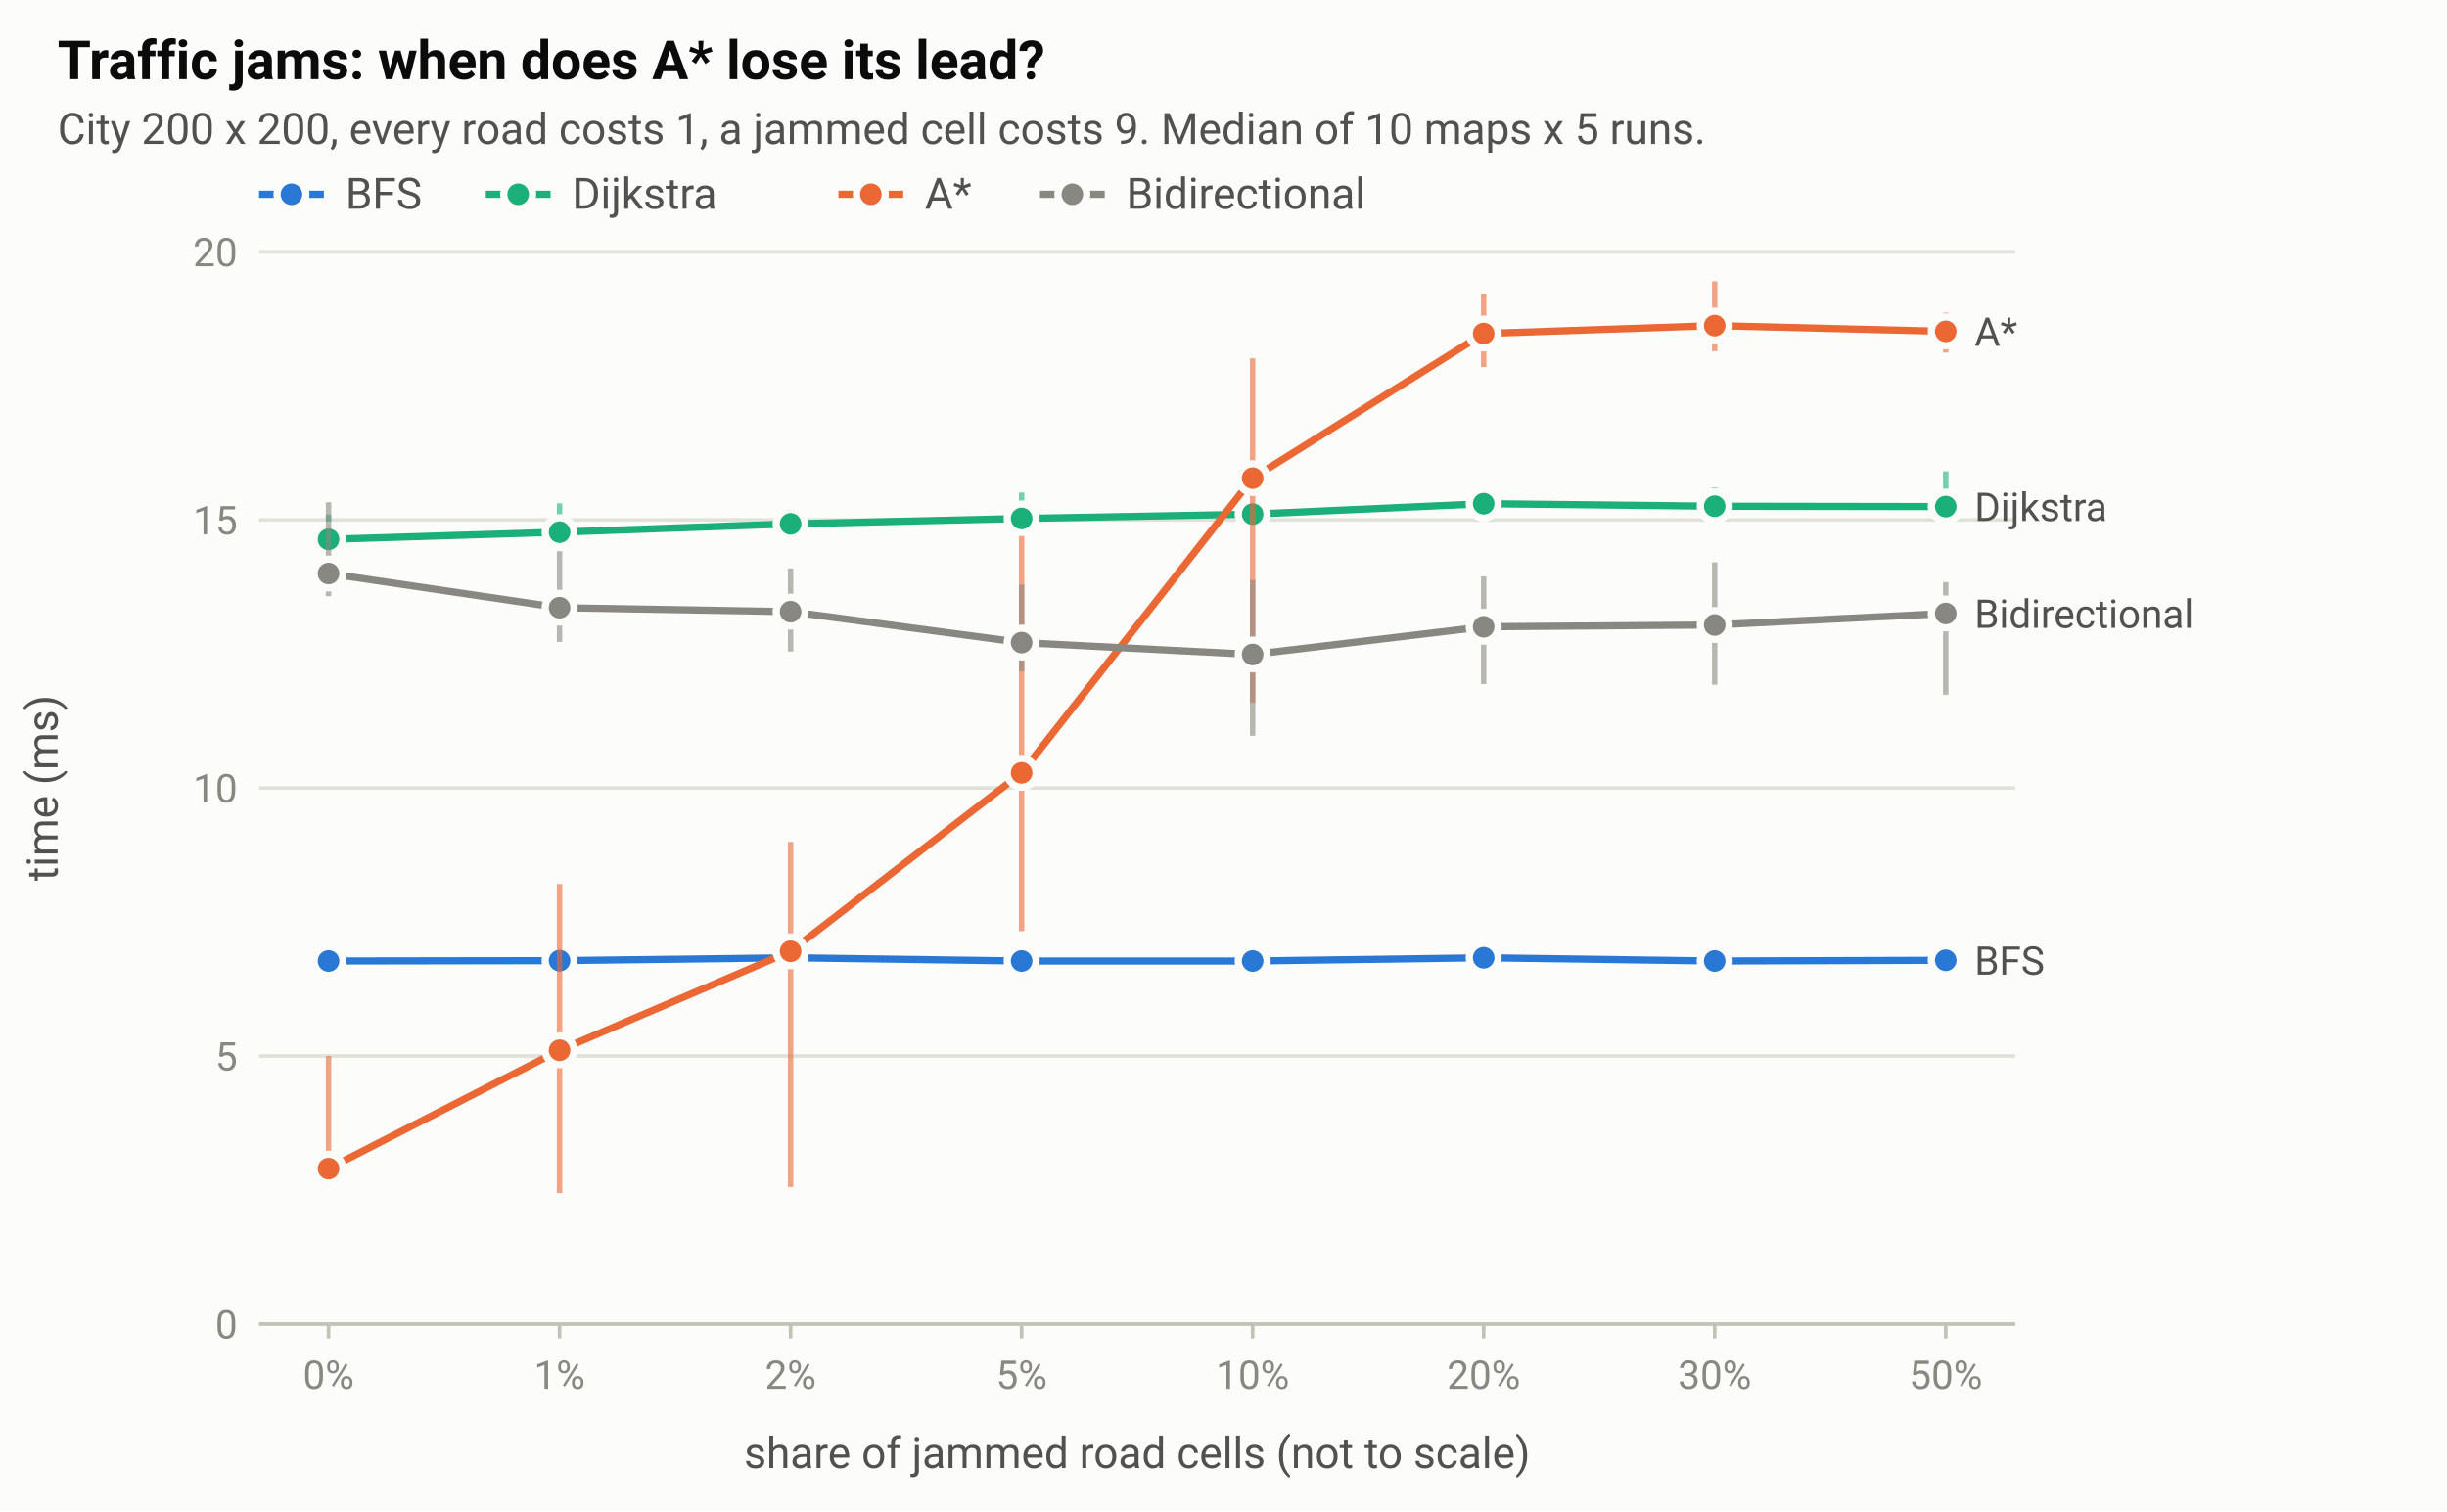
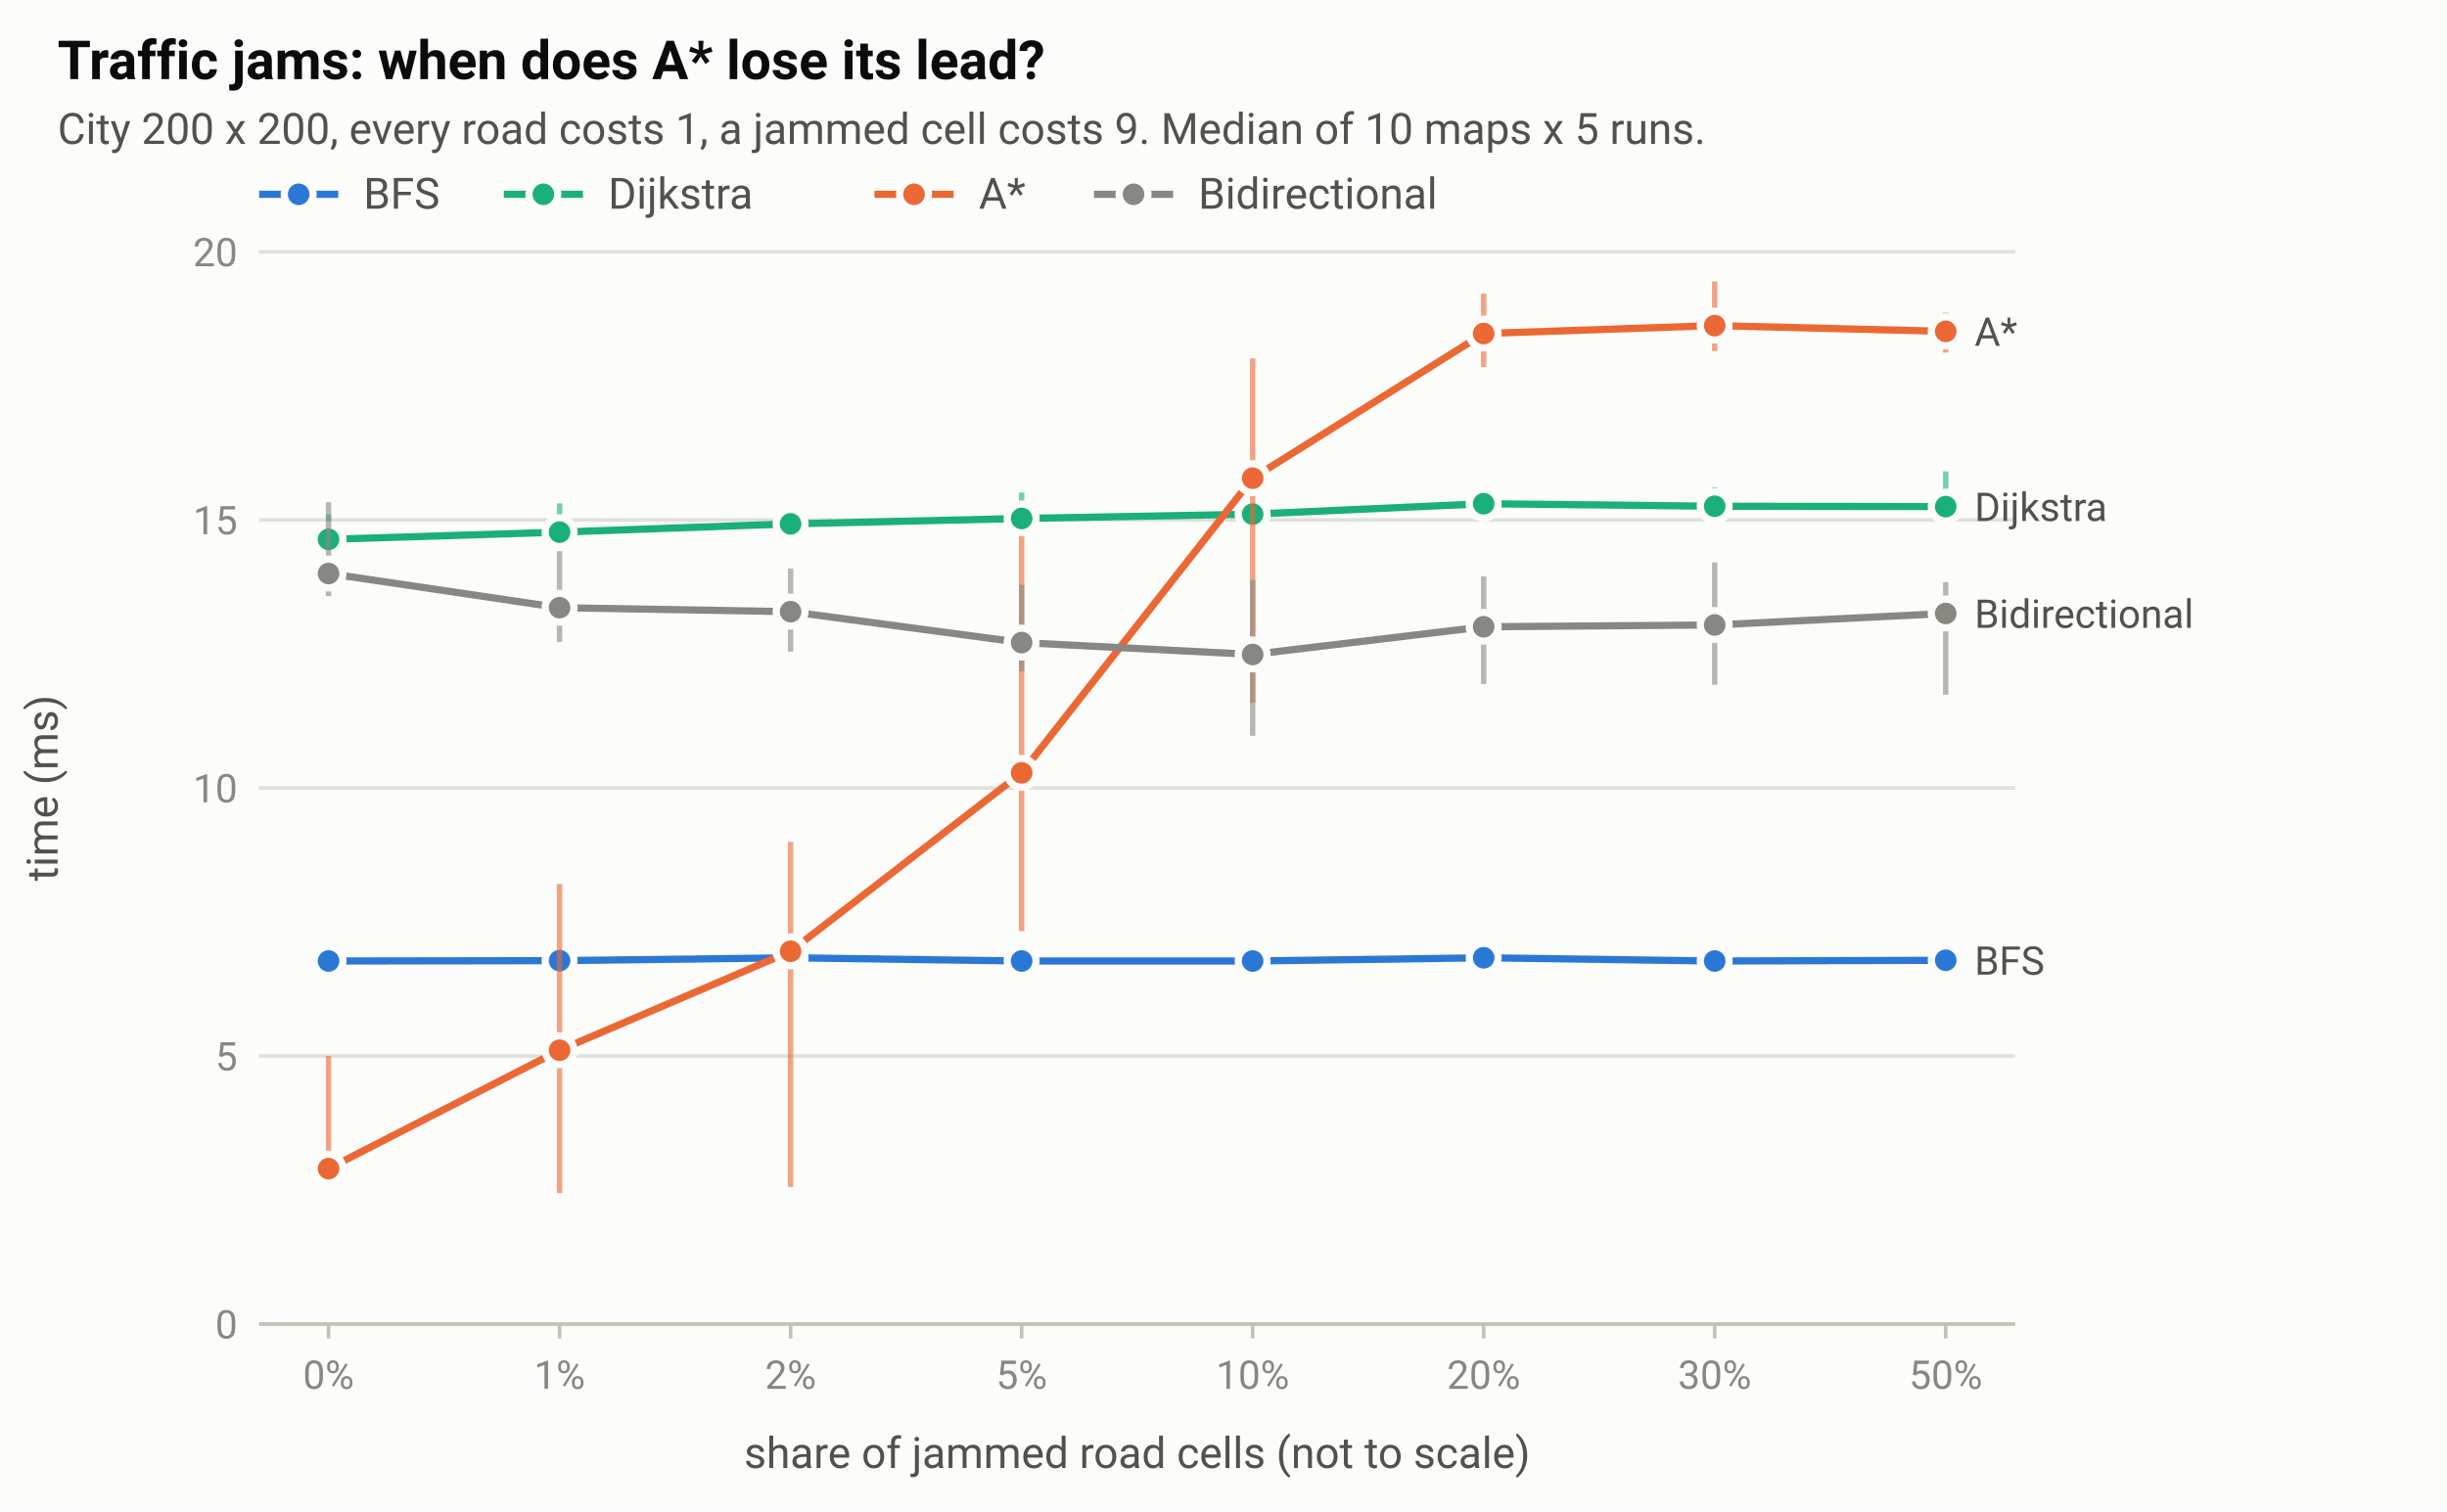
<svg xmlns="http://www.w3.org/2000/svg" width="680" height="420" viewBox="0 0 680 420" font-family="system-ui, -apple-system, 'Segoe UI', Roboto, Helvetica, Arial, sans-serif">
  <rect width="100%" height="100%" fill="#fcfcfb" />
  <text x="16.0" y="22.0" font-size="15" fill="#0b0b0b" text-anchor="start" font-weight="600">Traffic jams: when does A* lose its lead?</text>
  <text x="16.0" y="40.0" font-size="12" fill="#52514e" text-anchor="start" font-weight="normal">City 200 x 200, every road costs 1, a jammed cell costs 9. Median of 10 maps x 5 runs.</text>
  <line x1="72" y1="368.0" x2="560" y2="368.0" stroke="#e1e0d9" stroke-width="1" />
  <text x="66.0" y="372.0" font-size="11" fill="#898781" text-anchor="end" font-weight="normal">0</text>
  <line x1="72" y1="293.5" x2="560" y2="293.5" stroke="#e1e0d9" stroke-width="1" />
  <text x="66.0" y="297.5" font-size="11" fill="#898781" text-anchor="end" font-weight="normal">5</text>
  <line x1="72" y1="219.0" x2="560" y2="219.0" stroke="#e1e0d9" stroke-width="1" />
  <text x="66.0" y="223.0" font-size="11" fill="#898781" text-anchor="end" font-weight="normal">10</text>
  <line x1="72" y1="144.5" x2="560" y2="144.5" stroke="#e1e0d9" stroke-width="1" />
  <text x="66.0" y="148.5" font-size="11" fill="#898781" text-anchor="end" font-weight="normal">15</text>
  <line x1="72" y1="70.0" x2="560" y2="70.0" stroke="#e1e0d9" stroke-width="1" />
  <text x="66.0" y="74.0" font-size="11" fill="#898781" text-anchor="end" font-weight="normal">20</text>
  <text x="16.0" y="219.0" font-size="12" fill="#52514e" text-anchor="middle" font-weight="normal" transform="rotate(-90 16.0 219.0)">time (ms)</text>
  <line x1="91.3" y1="368" x2="91.3" y2="372" stroke="#c3c2b7" />
  <text x="91.3" y="386.0" font-size="11" fill="#898781" text-anchor="middle" font-weight="normal">0%</text>
  <line x1="155.5" y1="368" x2="155.5" y2="372" stroke="#c3c2b7" />
  <text x="155.5" y="386.0" font-size="11" fill="#898781" text-anchor="middle" font-weight="normal">1%</text>
  <line x1="219.7" y1="368" x2="219.7" y2="372" stroke="#c3c2b7" />
  <text x="219.7" y="386.0" font-size="11" fill="#898781" text-anchor="middle" font-weight="normal">2%</text>
  <line x1="283.9" y1="368" x2="283.9" y2="372" stroke="#c3c2b7" />
  <text x="283.9" y="386.0" font-size="11" fill="#898781" text-anchor="middle" font-weight="normal">5%</text>
  <line x1="348.1" y1="368" x2="348.1" y2="372" stroke="#c3c2b7" />
  <text x="348.1" y="386.0" font-size="11" fill="#898781" text-anchor="middle" font-weight="normal">10%</text>
  <line x1="412.3" y1="368" x2="412.3" y2="372" stroke="#c3c2b7" />
  <text x="412.3" y="386.0" font-size="11" fill="#898781" text-anchor="middle" font-weight="normal">20%</text>
  <line x1="476.5" y1="368" x2="476.5" y2="372" stroke="#c3c2b7" />
  <text x="476.5" y="386.0" font-size="11" fill="#898781" text-anchor="middle" font-weight="normal">30%</text>
  <line x1="540.7" y1="368" x2="540.7" y2="372" stroke="#c3c2b7" />
  <text x="540.7" y="386.0" font-size="11" fill="#898781" text-anchor="middle" font-weight="normal">50%</text>
  <line x1="72" y1="368" x2="560" y2="368" stroke="#c3c2b7" stroke-width="1" />
  <text x="316.0" y="408.0" font-size="12" fill="#52514e" text-anchor="middle" font-weight="normal">share of jammed road cells (not to scale)</text>
  <line x1="91.3" y1="268.2" x2="91.3" y2="265.5" stroke="#2a78d6" stroke-width="1.5" stroke-opacity="0.6" />
  <line x1="155.5" y1="268.0" x2="155.5" y2="265.0" stroke="#2a78d6" stroke-width="1.5" stroke-opacity="0.6" />
  <line x1="219.7" y1="267.6" x2="219.7" y2="264.7" stroke="#2a78d6" stroke-width="1.5" stroke-opacity="0.6" />
  <line x1="283.9" y1="268.2" x2="283.9" y2="265.8" stroke="#2a78d6" stroke-width="1.5" stroke-opacity="0.6" />
  <line x1="348.1" y1="268.3" x2="348.1" y2="265.2" stroke="#2a78d6" stroke-width="1.5" stroke-opacity="0.6" />
  <line x1="412.3" y1="267.5" x2="412.3" y2="264.4" stroke="#2a78d6" stroke-width="1.5" stroke-opacity="0.6" />
  <line x1="476.5" y1="268.3" x2="476.5" y2="265.5" stroke="#2a78d6" stroke-width="1.5" stroke-opacity="0.6" />
  <line x1="540.7" y1="267.7" x2="540.7" y2="265.5" stroke="#2a78d6" stroke-width="1.5" stroke-opacity="0.6" />
  <polyline points="91.3,267.1 155.5,267.0 219.7,266.2 283.9,267.1 348.1,267.1 412.3,266.2 476.5,267.1 540.7,266.9" fill="none" stroke="#2a78d6" stroke-width="2" />
  <circle cx="91.3" cy="267.1" r="4" fill="#2a78d6" stroke="#fcfcfb" stroke-width="2" />
  <circle cx="155.5" cy="267.0" r="4" fill="#2a78d6" stroke="#fcfcfb" stroke-width="2" />
  <circle cx="219.7" cy="266.2" r="4" fill="#2a78d6" stroke="#fcfcfb" stroke-width="2" />
  <circle cx="283.9" cy="267.1" r="4" fill="#2a78d6" stroke="#fcfcfb" stroke-width="2" />
  <circle cx="348.1" cy="267.1" r="4" fill="#2a78d6" stroke="#fcfcfb" stroke-width="2" />
  <circle cx="412.3" cy="266.2" r="4" fill="#2a78d6" stroke="#fcfcfb" stroke-width="2" />
  <circle cx="476.5" cy="267.1" r="4" fill="#2a78d6" stroke="#fcfcfb" stroke-width="2" />
  <circle cx="540.7" cy="266.9" r="4" fill="#2a78d6" stroke="#fcfcfb" stroke-width="2" />
  <text x="548.7" y="270.9" font-size="11" fill="#52514e" text-anchor="start" font-weight="normal">BFS</text>
  <line x1="91.3" y1="151.8" x2="91.3" y2="143.0" stroke="#1baf7a" stroke-width="1.5" stroke-opacity="0.6" />
  <line x1="155.5" y1="149.7" x2="155.5" y2="139.9" stroke="#1baf7a" stroke-width="1.5" stroke-opacity="0.6" />
  <line x1="219.7" y1="148.0" x2="219.7" y2="142.8" stroke="#1baf7a" stroke-width="1.5" stroke-opacity="0.6" />
  <line x1="283.9" y1="147.2" x2="283.9" y2="136.9" stroke="#1baf7a" stroke-width="1.5" stroke-opacity="0.6" />
  <line x1="348.1" y1="146.8" x2="348.1" y2="132.1" stroke="#1baf7a" stroke-width="1.5" stroke-opacity="0.6" />
  <line x1="412.3" y1="143.4" x2="412.3" y2="136.9" stroke="#1baf7a" stroke-width="1.5" stroke-opacity="0.6" />
  <line x1="476.5" y1="143.9" x2="476.5" y2="135.5" stroke="#1baf7a" stroke-width="1.5" stroke-opacity="0.6" />
  <line x1="540.7" y1="143.8" x2="540.7" y2="131.0" stroke="#1baf7a" stroke-width="1.5" stroke-opacity="0.6" />
  <polyline points="91.3,149.9 155.5,147.9 219.7,145.6 283.9,144.1 348.1,142.9 412.3,140.0 476.5,140.7 540.7,140.8" fill="none" stroke="#1baf7a" stroke-width="2" />
  <circle cx="91.3" cy="149.9" r="4" fill="#1baf7a" stroke="#fcfcfb" stroke-width="2" />
  <circle cx="155.5" cy="147.9" r="4" fill="#1baf7a" stroke="#fcfcfb" stroke-width="2" />
  <circle cx="219.7" cy="145.6" r="4" fill="#1baf7a" stroke="#fcfcfb" stroke-width="2" />
  <circle cx="283.9" cy="144.1" r="4" fill="#1baf7a" stroke="#fcfcfb" stroke-width="2" />
  <circle cx="348.1" cy="142.9" r="4" fill="#1baf7a" stroke="#fcfcfb" stroke-width="2" />
  <circle cx="412.3" cy="140.0" r="4" fill="#1baf7a" stroke="#fcfcfb" stroke-width="2" />
  <circle cx="476.5" cy="140.7" r="4" fill="#1baf7a" stroke="#fcfcfb" stroke-width="2" />
  <circle cx="540.7" cy="140.8" r="4" fill="#1baf7a" stroke="#fcfcfb" stroke-width="2" />
  <text x="548.7" y="144.8" font-size="11" fill="#52514e" text-anchor="start" font-weight="normal">Dijkstra</text>
  <line x1="91.3" y1="329.7" x2="91.3" y2="293.5" stroke="#eb6834" stroke-width="1.5" stroke-opacity="0.6" />
  <line x1="155.5" y1="331.6" x2="155.5" y2="245.7" stroke="#eb6834" stroke-width="1.5" stroke-opacity="0.6" />
  <line x1="219.7" y1="329.9" x2="219.7" y2="234.0" stroke="#eb6834" stroke-width="1.5" stroke-opacity="0.6" />
  <line x1="283.9" y1="258.8" x2="283.9" y2="149.0" stroke="#eb6834" stroke-width="1.5" stroke-opacity="0.6" />
  <line x1="348.1" y1="195.3" x2="348.1" y2="99.6" stroke="#eb6834" stroke-width="1.5" stroke-opacity="0.6" />
  <line x1="412.3" y1="102.0" x2="412.3" y2="81.6" stroke="#eb6834" stroke-width="1.5" stroke-opacity="0.6" />
  <line x1="476.5" y1="97.6" x2="476.5" y2="78.2" stroke="#eb6834" stroke-width="1.5" stroke-opacity="0.6" />
  <line x1="540.7" y1="98.0" x2="540.7" y2="86.9" stroke="#eb6834" stroke-width="1.5" stroke-opacity="0.6" />
  <polyline points="91.3,324.8 155.5,291.9 219.7,264.4 283.9,214.8 348.1,132.9 412.3,92.7 476.5,90.5 540.7,92.1" fill="none" stroke="#eb6834" stroke-width="2" />
  <circle cx="91.3" cy="324.8" r="4" fill="#eb6834" stroke="#fcfcfb" stroke-width="2" />
  <circle cx="155.5" cy="291.9" r="4" fill="#eb6834" stroke="#fcfcfb" stroke-width="2" />
  <circle cx="219.7" cy="264.4" r="4" fill="#eb6834" stroke="#fcfcfb" stroke-width="2" />
  <circle cx="283.9" cy="214.8" r="4" fill="#eb6834" stroke="#fcfcfb" stroke-width="2" />
  <circle cx="348.1" cy="132.9" r="4" fill="#eb6834" stroke="#fcfcfb" stroke-width="2" />
  <circle cx="412.3" cy="92.7" r="4" fill="#eb6834" stroke="#fcfcfb" stroke-width="2" />
  <circle cx="476.5" cy="90.5" r="4" fill="#eb6834" stroke="#fcfcfb" stroke-width="2" />
  <circle cx="540.7" cy="92.1" r="4" fill="#eb6834" stroke="#fcfcfb" stroke-width="2" />
  <text x="548.7" y="96.1" font-size="11" fill="#52514e" text-anchor="start" font-weight="normal">A*</text>
  <line x1="91.3" y1="165.7" x2="91.3" y2="139.6" stroke="#898781" stroke-width="1.5" stroke-opacity="0.6" />
  <line x1="155.5" y1="178.4" x2="155.5" y2="153.2" stroke="#898781" stroke-width="1.5" stroke-opacity="0.6" />
  <line x1="219.7" y1="181.1" x2="219.7" y2="158.0" stroke="#898781" stroke-width="1.5" stroke-opacity="0.6" />
  <line x1="283.9" y1="186.6" x2="283.9" y2="162.5" stroke="#898781" stroke-width="1.5" stroke-opacity="0.6" />
  <line x1="348.1" y1="204.5" x2="348.1" y2="161.2" stroke="#898781" stroke-width="1.5" stroke-opacity="0.6" />
  <line x1="412.3" y1="190.1" x2="412.3" y2="160.2" stroke="#898781" stroke-width="1.5" stroke-opacity="0.6" />
  <line x1="476.5" y1="190.3" x2="476.5" y2="156.3" stroke="#898781" stroke-width="1.5" stroke-opacity="0.6" />
  <line x1="540.7" y1="193.1" x2="540.7" y2="161.8" stroke="#898781" stroke-width="1.5" stroke-opacity="0.6" />
  <polyline points="91.3,159.4 155.5,168.9 219.7,170.0 283.9,178.6 348.1,181.9 412.3,174.2 476.5,173.7 540.7,170.5" fill="none" stroke="#898781" stroke-width="2" />
  <circle cx="91.3" cy="159.4" r="4" fill="#898781" stroke="#fcfcfb" stroke-width="2" />
  <circle cx="155.5" cy="168.9" r="4" fill="#898781" stroke="#fcfcfb" stroke-width="2" />
  <circle cx="219.7" cy="170.0" r="4" fill="#898781" stroke="#fcfcfb" stroke-width="2" />
  <circle cx="283.9" cy="178.6" r="4" fill="#898781" stroke="#fcfcfb" stroke-width="2" />
  <circle cx="348.1" cy="181.9" r="4" fill="#898781" stroke="#fcfcfb" stroke-width="2" />
  <circle cx="412.3" cy="174.2" r="4" fill="#898781" stroke="#fcfcfb" stroke-width="2" />
  <circle cx="476.5" cy="173.7" r="4" fill="#898781" stroke="#fcfcfb" stroke-width="2" />
  <circle cx="540.7" cy="170.5" r="4" fill="#898781" stroke="#fcfcfb" stroke-width="2" />
  <text x="548.7" y="174.5" font-size="11" fill="#52514e" text-anchor="start" font-weight="normal">Bidirectional</text>
-   <line x1="72" y1="54" x2="90" y2="54" stroke="#2a78d6" stroke-width="2" />
-   <circle cx="81" cy="54" r="4" fill="#2a78d6" stroke="#fcfcfb" stroke-width="2" />
-   <text x="96.0" y="58.0" font-size="12" fill="#52514e" text-anchor="start" font-weight="normal">BFS</text>
-   <line x1="135" y1="54" x2="153" y2="54" stroke="#1baf7a" stroke-width="2" />
-   <circle cx="144" cy="54" r="4" fill="#1baf7a" stroke="#fcfcfb" stroke-width="2" />
-   <text x="159.0" y="58.0" font-size="12" fill="#52514e" text-anchor="start" font-weight="normal">Dijkstra</text>
-   <line x1="233" y1="54" x2="251" y2="54" stroke="#eb6834" stroke-width="2" />
-   <circle cx="242" cy="54" r="4" fill="#eb6834" stroke="#fcfcfb" stroke-width="2" />
-   <text x="257.0" y="58.0" font-size="12" fill="#52514e" text-anchor="start" font-weight="normal">A*</text>
-   <line x1="289" y1="54" x2="307" y2="54" stroke="#898781" stroke-width="2" />
-   <circle cx="298" cy="54" r="4" fill="#898781" stroke="#fcfcfb" stroke-width="2" />
-   <text x="313.0" y="58.0" font-size="12" fill="#52514e" text-anchor="start" font-weight="normal">Bidirectional</text>
+   <line x1="72" y1="54" x2="94" y2="54" stroke="#2a78d6" stroke-width="2" />
+   <circle cx="83" cy="54" r="4" fill="#2a78d6" stroke="#fcfcfb" stroke-width="2" />
+   <text x="101.0" y="58.0" font-size="12" fill="#52514e" text-anchor="start" font-weight="normal">BFS</text>
+   <line x1="140" y1="54" x2="162" y2="54" stroke="#1baf7a" stroke-width="2" />
+   <circle cx="151" cy="54" r="4" fill="#1baf7a" stroke="#fcfcfb" stroke-width="2" />
+   <text x="169.0" y="58.0" font-size="12" fill="#52514e" text-anchor="start" font-weight="normal">Dijkstra</text>
+   <line x1="243" y1="54" x2="265" y2="54" stroke="#eb6834" stroke-width="2" />
+   <circle cx="254" cy="54" r="4" fill="#eb6834" stroke="#fcfcfb" stroke-width="2" />
+   <text x="272.0" y="58.0" font-size="12" fill="#52514e" text-anchor="start" font-weight="normal">A*</text>
+   <line x1="304" y1="54" x2="326" y2="54" stroke="#898781" stroke-width="2" />
+   <circle cx="315" cy="54" r="4" fill="#898781" stroke="#fcfcfb" stroke-width="2" />
+   <text x="333.0" y="58.0" font-size="12" fill="#52514e" text-anchor="start" font-weight="normal">Bidirectional</text>
</svg>
